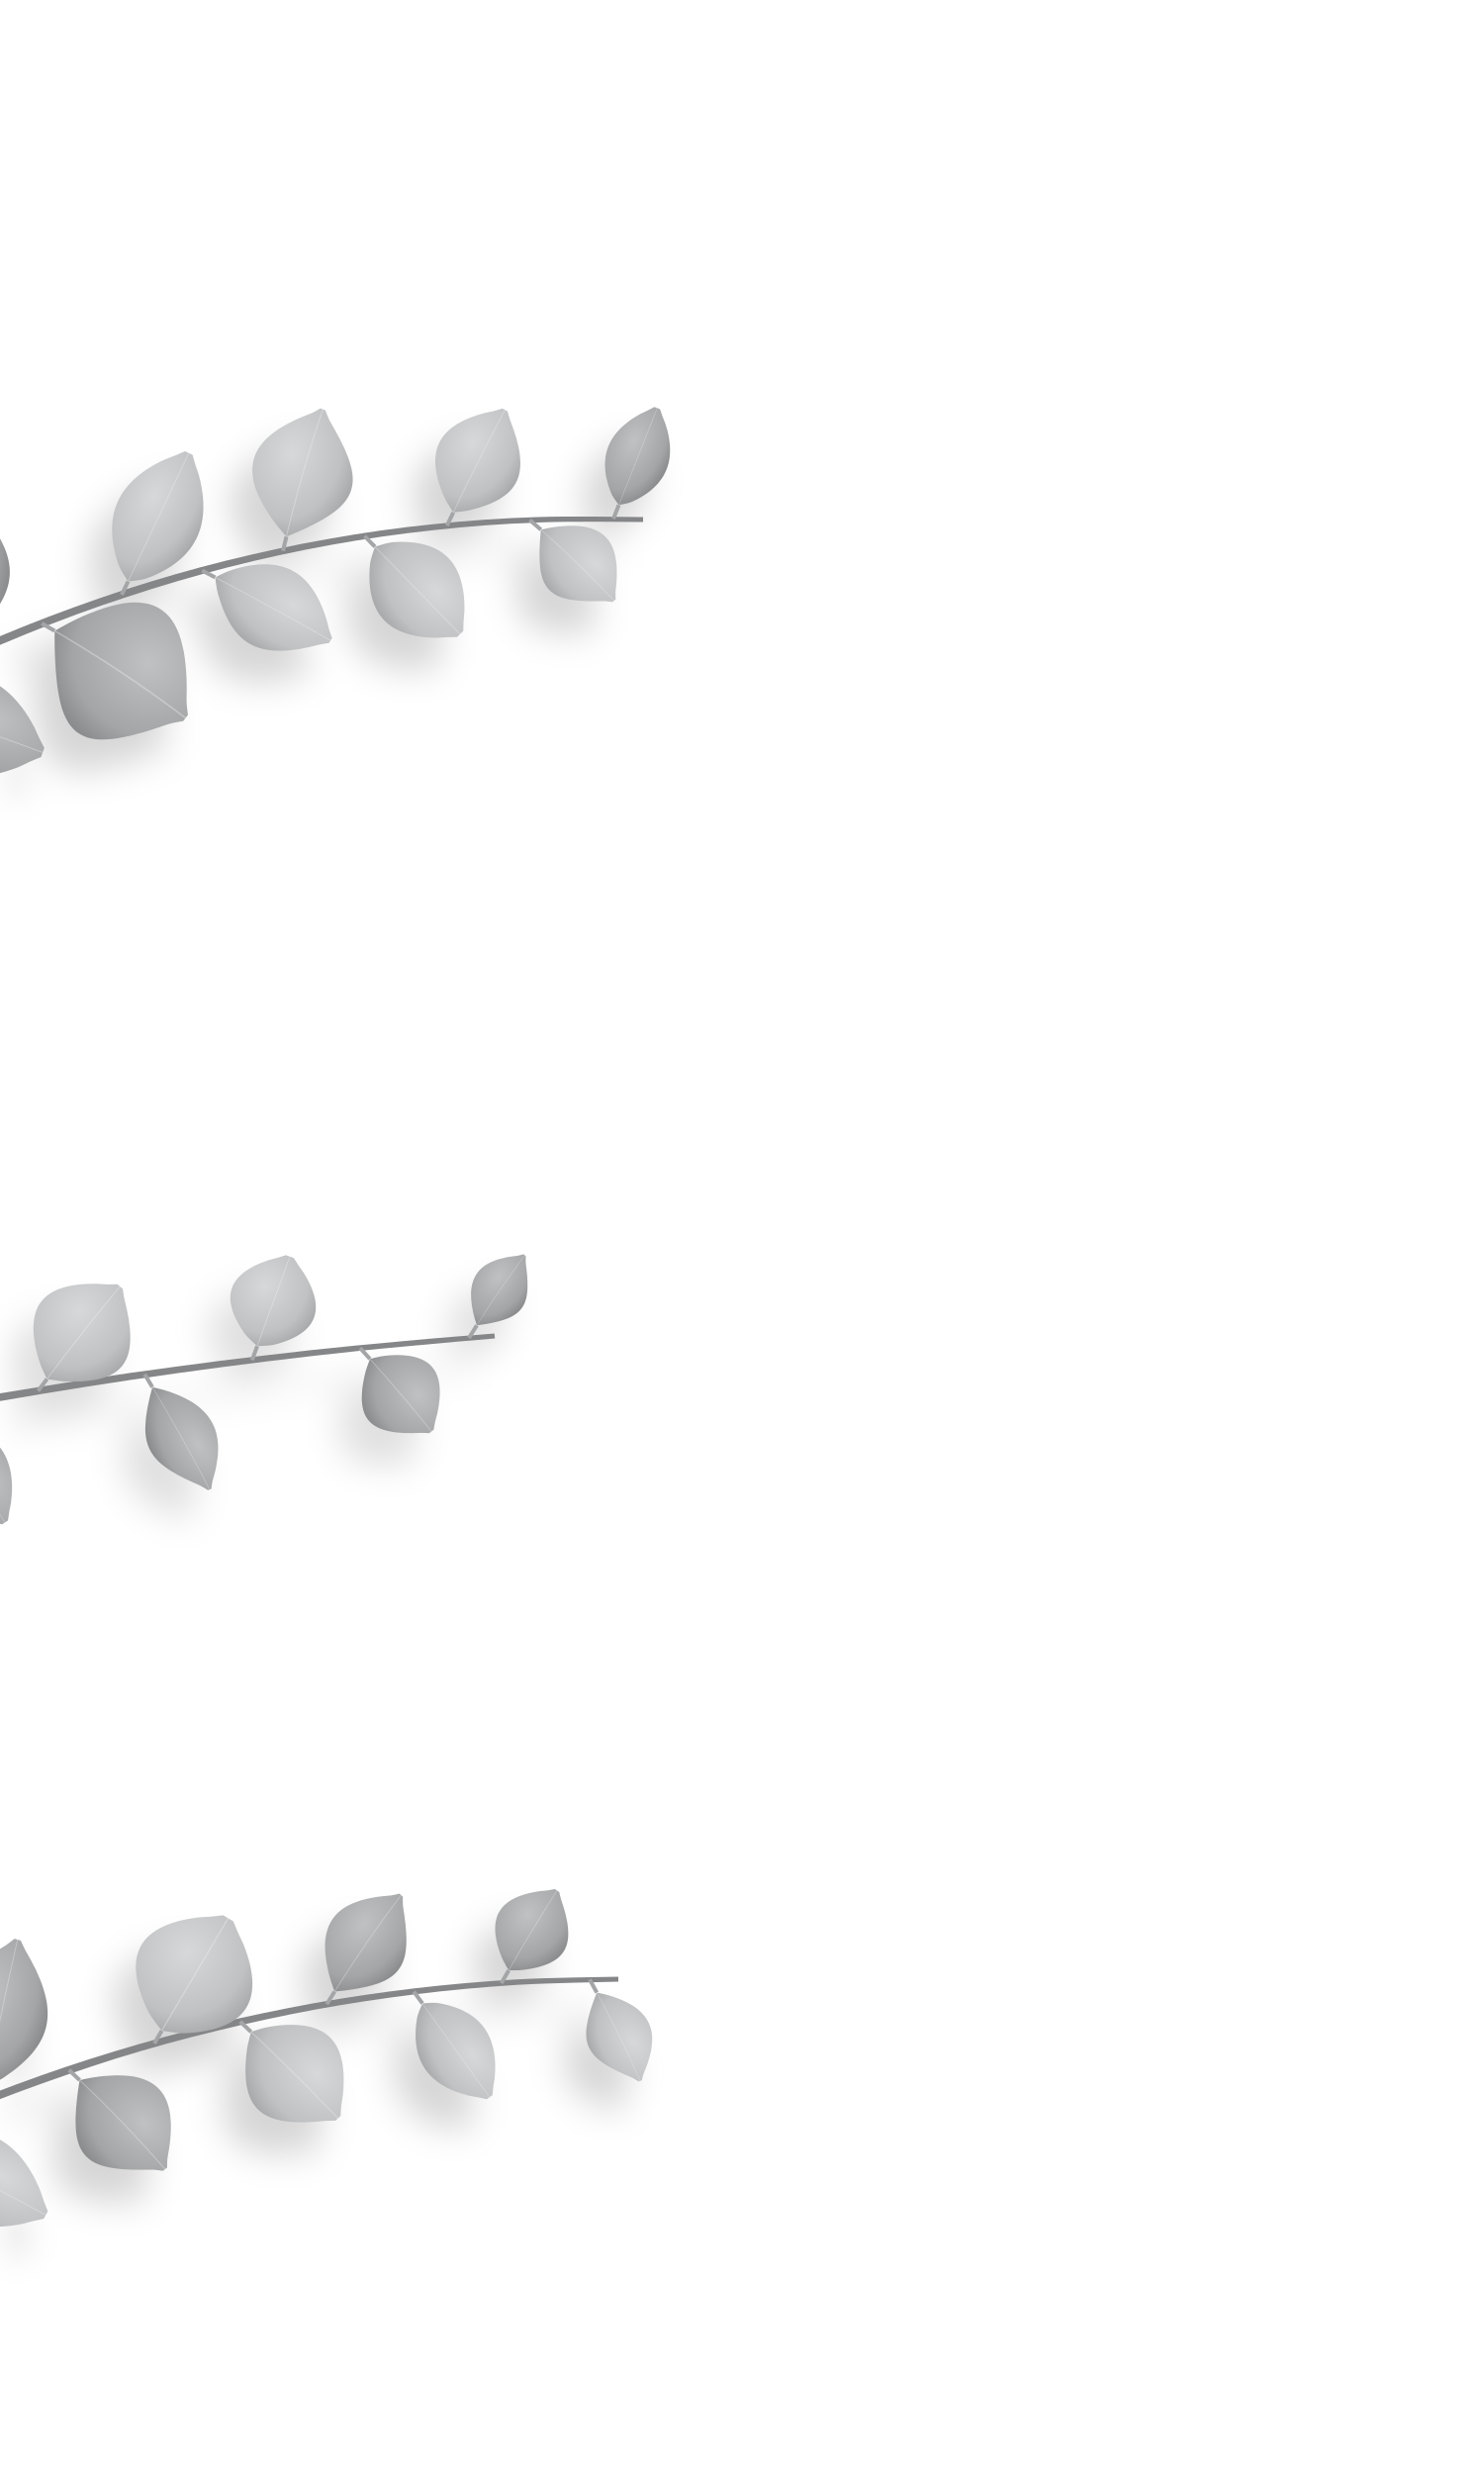
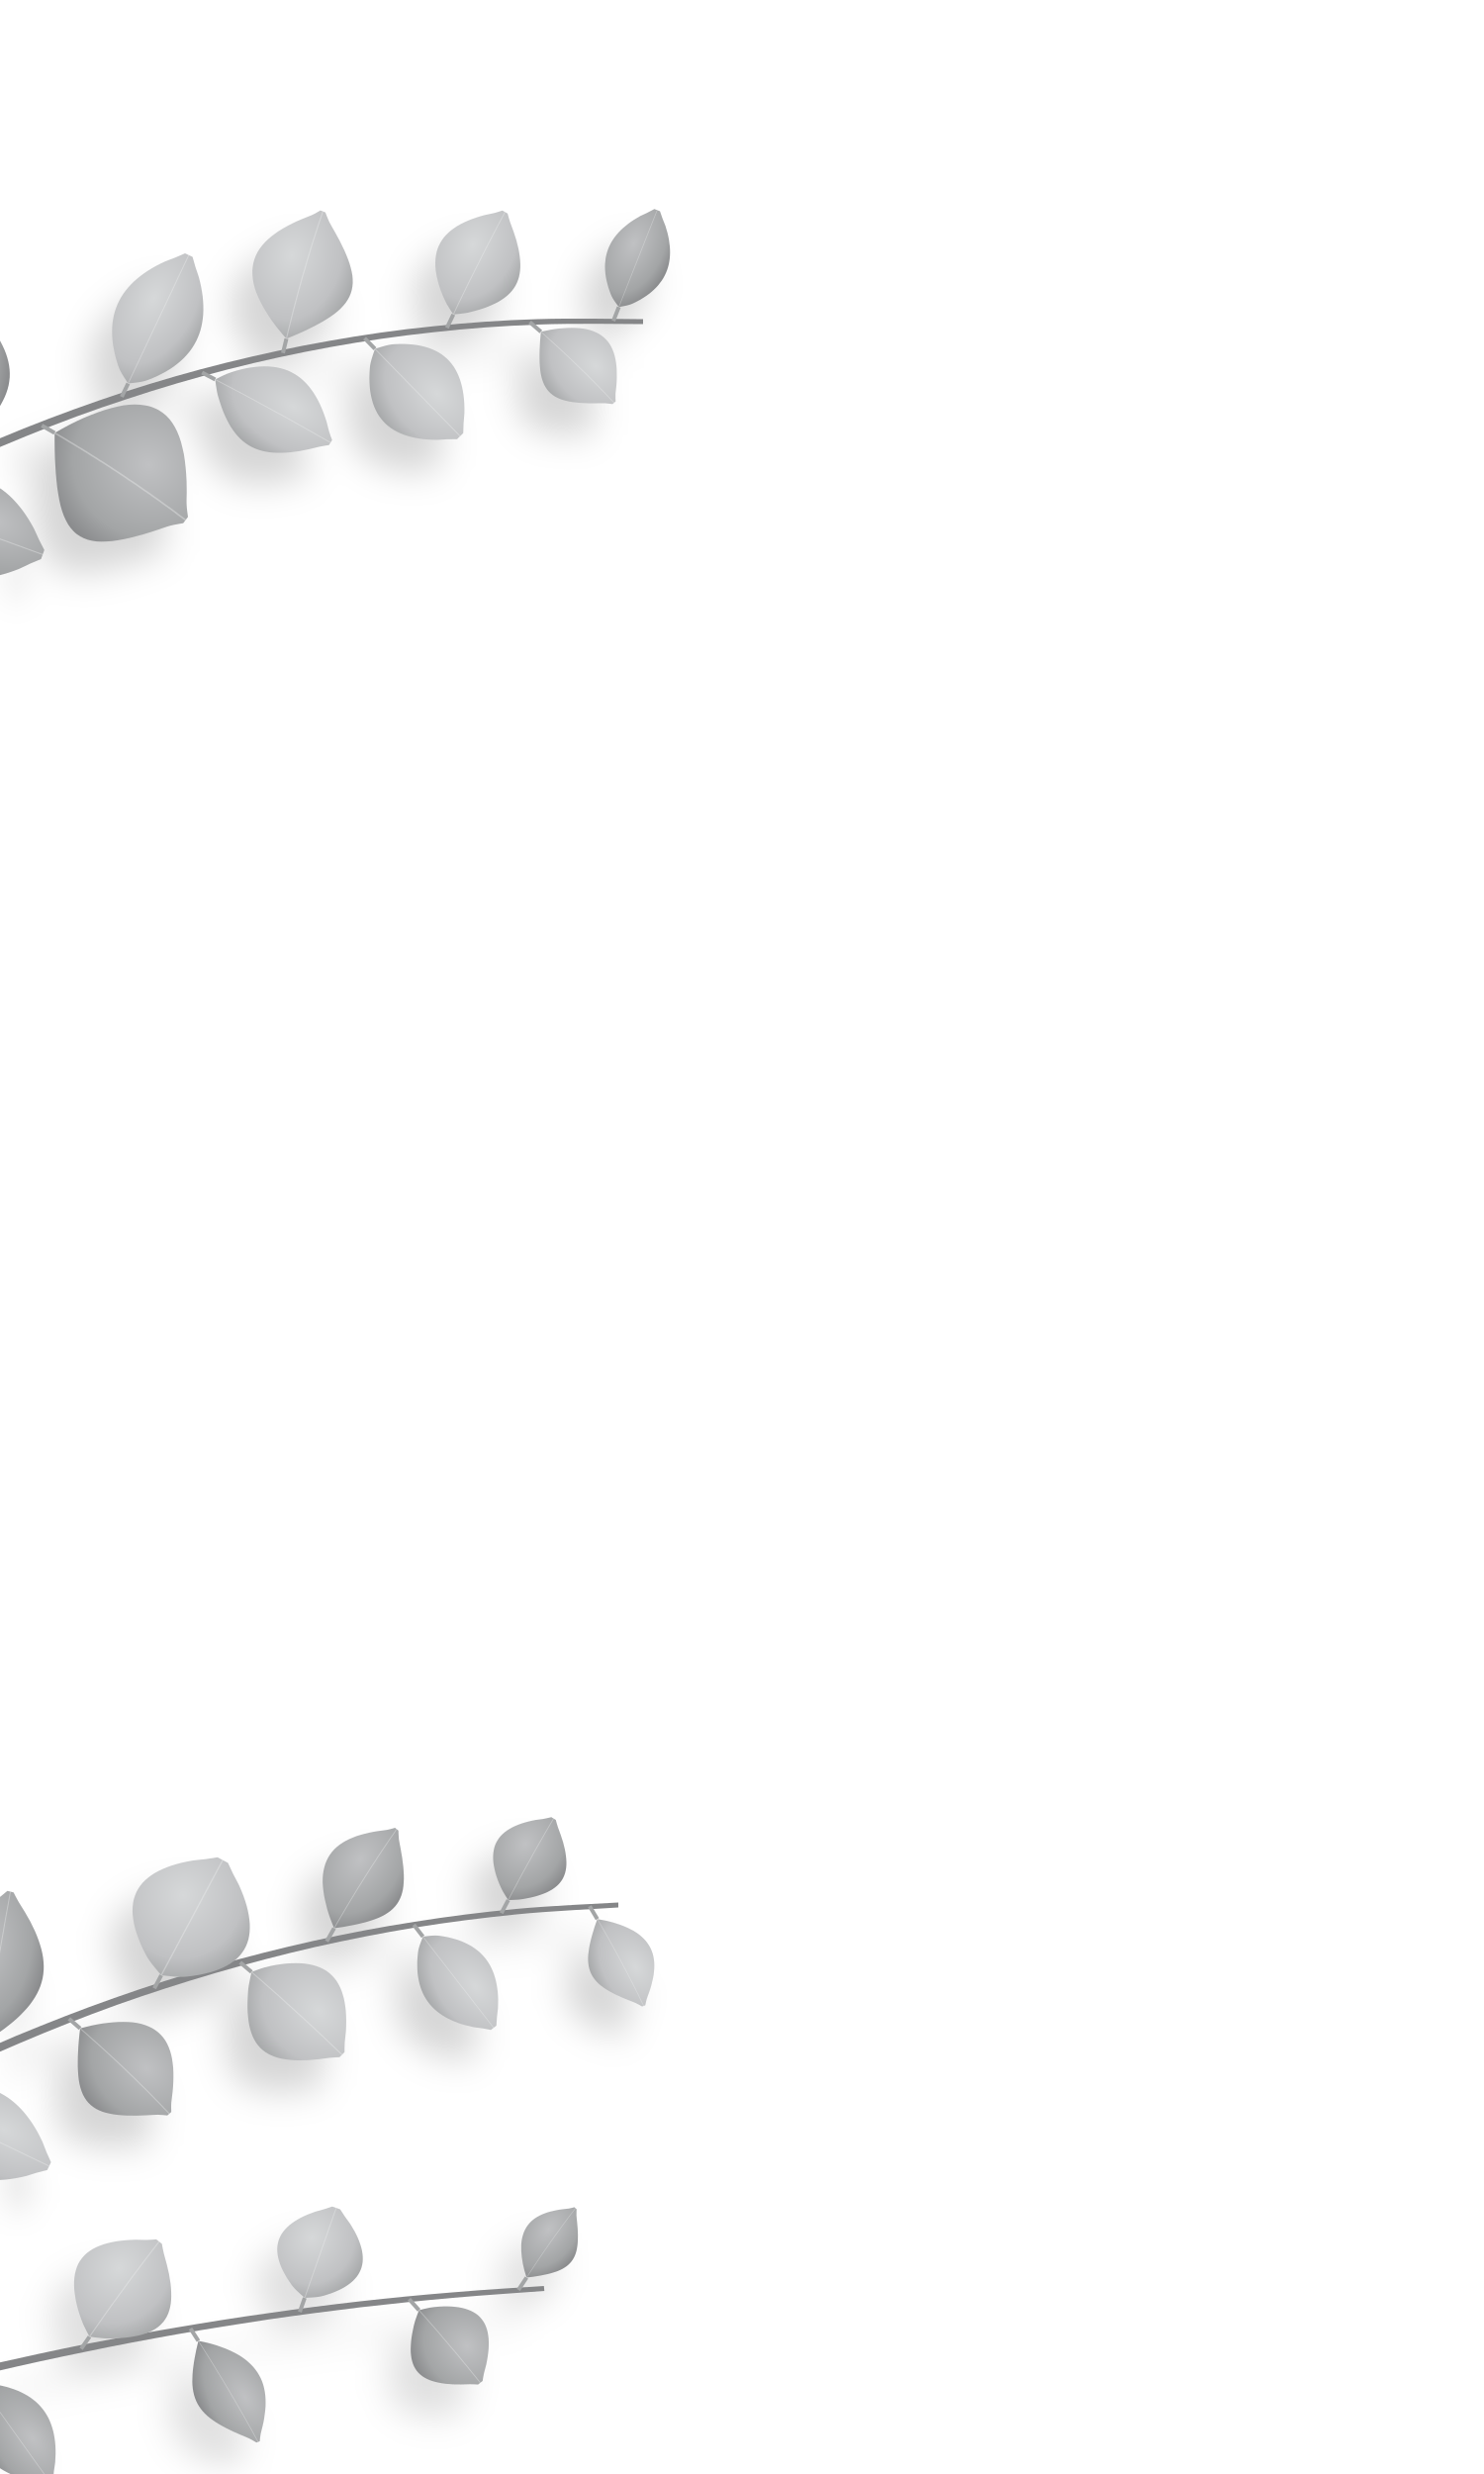
<svg xmlns="http://www.w3.org/2000/svg" viewBox="0 0 600 1000">
  <style>svg{background:#e7e8e9}.f-hi{fill:#f3f4f4}.f-1{fill:#d6d8d9}.f-2{fill:#c0c1c3}.f-3{fill:#a3a5a6}.f-4{fill:#858688}.f-5{fill:#656667}.f-eye{fill:#7d8085}.k-hi{stroke:#f3f4f4}.k-1{stroke:#d6d8d9}.k-2{stroke:#c0c1c3}.k-3{stroke:#a3a5a6}.k-4{stroke:#858688}.k-5{stroke:#656667}.k-eye{stroke:#7d8085}.s-hi{stop-color:#f3f4f4}.s-1{stop-color:#d6d8d9}.s-2{stop-color:#c0c1c3}.s-3{stop-color:#a3a5a6}.s-4{stop-color:#858688}.s-5{stop-color:#656667}.s-eye{stop-color:#7d8085}</style>
  <defs>
    <g id="grey-1-e0">
      <path d="M0 0C0.9 -2.2 3.7 -9.7 5.6 -13.4C7.4 -17.1 9.3 -19.5 11.1 -22.1C13 -24.8 14.8 -27.1 16.7 -29.2C18.5 -31.4 20.4 -33.3 22.2 -35.1C24.1 -36.9 25.9 -38.4 27.8 -39.8C29.6 -41.2 31.5 -42.4 33.3 -43.4C35.2 -44.4 37 -45.2 38.9 -45.9C40.7 -46.5 42.6 -47 44.4 -47.2C46.3 -47.5 48.1 -47.6 50 -47.5C51.9 -47.4 53.7 -47.1 55.6 -46.7C57.4 -46.2 59.3 -45.6 61.1 -44.8C63 -44 64.8 -43 66.7 -41.9C68.5 -40.8 70.4 -39.4 72.2 -38C74.1 -36.5 75.9 -34.9 77.8 -33.1C79.6 -31.3 81.5 -29.4 83.3 -27.3C85.2 -25.1 87 -22.9 88.9 -20.4C90.7 -17.9 92.6 -14.8 94.4 -12.2C96.3 -9.5 99.1 -5.8 100 -4.6L100 4.6C99.1 5.8 96.3 9.5 94.4 12.2C92.6 14.8 90.7 17.9 88.9 20.4C87 22.9 85.2 25.1 83.3 27.3C81.5 29.4 79.6 31.3 77.8 33.1C75.9 34.9 74.1 36.5 72.2 38C70.4 39.4 68.5 40.8 66.7 41.9C64.8 43 63 44 61.1 44.8C59.3 45.6 57.4 46.2 55.6 46.7C53.7 47.1 51.9 47.4 50 47.5C48.1 47.6 46.3 47.5 44.4 47.2C42.6 47 40.7 46.5 38.9 45.9C37 45.2 35.2 44.4 33.3 43.4C31.5 42.4 29.6 41.2 27.8 39.8C25.9 38.4 24.1 36.9 22.2 35.1C20.4 33.3 18.5 31.4 16.7 29.2C14.8 27.1 13 24.8 11.1 22.1C9.3 19.5 7.4 17.1 5.6 13.4C3.7 9.7 0.9 2.2 0 0Z" />
      <path d="M0 0C0.9 0 3.7 0 5.6 0C7.4 0 9.3 0 11.1 0C13 0 14.8 0 16.7 0C18.5 0 20.4 0 22.2 0C24.1 0 25.9 0 27.8 0C29.6 0 31.5 0 33.3 0C35.2 0 37 0 38.9 0C40.7 0 42.6 0 44.4 0C46.3 0 48.1 0 50 0C51.9 0 53.7 0 55.6 0C57.4 0 59.3 0 61.1 0C63 0 64.8 0 66.7 0C68.5 0 70.4 0 72.2 0C74.1 0 75.9 0 77.8 0C79.6 0 81.5 0 83.3 0C85.2 0 87 0 88.9 0C90.7 0 92.6 0 94.4 0C96.3 0 99.1 0 100 0" class="k-hi" fill="none" stroke-width="1" opacity=".35" />
    </g>
    <g id="grey-1-e1">
      <path d="M0 0C0.9 -1.9 3.7 -7.9 5.6 -11.2C7.5 -14.5 9.4 -17.2 11.2 -19.8C13.1 -22.5 15 -24.9 16.9 -27.2C18.8 -29.5 20.8 -31.5 22.7 -33.4C24.6 -35.3 26.5 -37 28.4 -38.5C30.3 -40 32.3 -41.3 34.2 -42.4C36.1 -43.5 38 -44.4 40 -45.1C41.9 -45.8 43.8 -46.3 45.7 -46.6C47.6 -46.8 49.5 -46.9 51.4 -46.7C53.3 -46.6 55.2 -46.2 57.1 -45.7C59 -45.1 60.9 -44.3 62.7 -43.4C64.6 -42.4 66.5 -41.3 68.3 -39.9C70.2 -38.6 72 -37.1 73.8 -35.4C75.6 -33.7 77.5 -31.8 79.3 -29.8C81.1 -27.8 82.8 -25.6 84.6 -23.3C86.4 -21 88.1 -18.5 89.9 -15.9C91.6 -13.3 93.3 -10.1 95 -7.5C96.7 -4.9 99.3 -1.5 100.2 -0.3L99.8 6.3C98.8 7.4 95.8 10.5 93.9 12.9C91.9 15.3 89.9 18.2 87.9 20.6C85.9 23.1 84 25.3 82.1 27.5C80.1 29.6 78.2 31.6 76.3 33.5C74.4 35.3 72.5 37 70.6 38.5C68.7 40 66.9 41.4 65 42.6C63.2 43.8 61.3 44.8 59.5 45.6C57.6 46.4 55.8 47.1 54 47.5C52.2 47.9 50.4 48.2 48.6 48.2C46.8 48.3 45 48.1 43.2 47.7C41.4 47.4 39.6 46.8 37.8 46C36 45.2 34.3 44.3 32.5 43.1C30.7 41.9 28.9 40.5 27.1 39C25.3 37.4 23.6 35.7 21.8 33.7C20 31.8 18.2 29.7 16.4 27.4C14.6 25.1 12.8 22.6 11 19.9C9.2 17.2 7.3 14.6 5.5 11.2C3.7 7.9 0.9 1.9 0 0Z" />
      <path d="M0 0C0.9 0 3.7 0 5.6 0C7.4 0 9.3 0 11.1 0C13 0 14.8 0.1 16.7 0.1C18.5 0.1 20.4 0.1 22.2 0.1C24.1 0.2 25.9 0.2 27.8 0.2C29.6 0.3 31.5 0.3 33.3 0.3C35.2 0.4 37 0.4 38.9 0.5C40.7 0.5 42.6 0.5 44.4 0.6C46.3 0.6 48.1 0.7 50 0.8C51.9 0.8 53.7 0.9 55.6 0.9C57.4 1 59.3 1.1 61.1 1.1C63 1.2 64.8 1.3 66.7 1.3C68.5 1.4 70.4 1.5 72.2 1.6C74.1 1.6 75.9 1.7 77.8 1.8C79.6 1.9 81.5 2 83.3 2.1C85.2 2.2 87 2.3 88.9 2.4C90.7 2.5 92.6 2.6 94.4 2.7C96.3 2.8 99.1 2.9 100 3" class="k-hi" fill="none" stroke-width="1" opacity=".35" />
    </g>
    <g id="grey-1-e2">
      <path d="M0 0C0.9 -1.6 3.7 -6.4 5.6 -9.4C7.5 -12.4 9.4 -15.1 11.3 -17.8C13.3 -20.4 15.2 -22.9 17.2 -25.3C19.1 -27.6 21.1 -29.8 23.1 -31.8C25.1 -33.8 27 -35.6 29 -37.3C31 -38.9 33 -40.3 35 -41.5C37 -42.6 39 -43.6 41 -44.3C43 -45.1 45 -45.6 47 -45.8C48.9 -46.1 50.9 -46.1 52.8 -45.9C54.8 -45.7 56.7 -45.3 58.7 -44.6C60.6 -43.9 62.5 -43 64.3 -41.9C66.2 -40.8 68.1 -39.4 69.9 -37.9C71.7 -36.4 73.6 -34.6 75.3 -32.7C77.1 -30.9 78.9 -28.8 80.6 -26.5C82.3 -24.3 84 -21.9 85.7 -19.4C87.4 -17 89 -14.3 90.6 -11.6C92.3 -8.9 93.8 -5.7 95.4 -3.2C97 -0.6 99.5 2.4 100.3 3.5L99.7 8.5C98.7 9.4 95.6 11.8 93.5 13.9C91.4 16 89.2 18.8 87.1 21.1C85.1 23.4 83 25.7 81 27.8C78.9 29.9 76.9 31.9 75 33.8C73 35.7 71 37.4 69.1 39C67.2 40.6 65.3 42 63.4 43.2C61.5 44.5 59.7 45.5 57.9 46.4C56 47.2 54.2 47.9 52.5 48.3C50.7 48.7 48.9 48.9 47.2 48.9C45.4 48.9 43.7 48.7 41.9 48.2C40.2 47.7 38.5 47.1 36.8 46.2C35.1 45.3 33.4 44.1 31.6 42.8C29.9 41.5 28.2 39.9 26.5 38.2C24.8 36.4 23.1 34.5 21.4 32.4C19.6 30.3 17.9 28 16.2 25.6C14.4 23.2 12.7 20.6 10.9 17.9C9.1 15.2 7.3 12.4 5.5 9.4C3.7 6.5 0.9 1.6 0 0Z" />
      <path d="M0 0C0.9 0 3.7 0 5.6 0C7.4 0 9.3 0 11.1 0.1C13 0.1 14.8 0.1 16.7 0.2C18.5 0.2 20.4 0.2 22.2 0.3C24.1 0.3 25.9 0.4 27.8 0.5C29.6 0.5 31.5 0.6 33.3 0.7C35.2 0.7 37 0.8 38.9 0.9C40.7 1 42.6 1.1 44.4 1.2C46.3 1.3 48.1 1.4 50 1.5C51.9 1.6 53.7 1.7 55.6 1.9C57.4 2 59.3 2.1 61.1 2.2C63 2.4 64.8 2.5 66.7 2.7C68.5 2.8 70.4 3 72.2 3.1C74.1 3.3 75.9 3.5 77.8 3.6C79.6 3.8 81.5 4 83.3 4.2C85.2 4.4 87 4.5 88.9 4.7C90.7 4.9 92.6 5.1 94.4 5.4C96.3 5.6 99.1 5.9 100 6" class="k-hi" fill="none" stroke-width="1" opacity=".35" />
    </g>
    <radialGradient id="grey-1-ep" cx="0.62" cy="0.35" r="0.7" fx="0.62" fy="0.35">
      <stop offset="0" class="s-1" />
      <stop offset="0.7" class="s-2" />
      <stop offset="1" class="s-3" />
    </radialGradient>
    <radialGradient id="grey-1-ed" cx="0.62" cy="0.35" r="0.7" fx="0.62" fy="0.35">
      <stop offset="0" class="s-2" />
      <stop offset="0.7" class="s-3" />
      <stop offset="1" class="s-4" />
    </radialGradient>
    <g id="grey-1-i1">
-       <path d="M-298.2 481.6C-292 475.2 -273.5 455.5 -261 443.1C-248.6 430.8 -236 418.9 -223.4 407.6C-210.8 396.2 -198.2 385.3 -185.4 374.9C-172.7 364.6 -159.9 354.7 -147 345.3C-134.1 335.9 -121.2 327 -108.2 318.6C-95.1 310.2 -82.1 302.3 -68.9 294.8C-55.8 287.4 -42.5 280.5 -29.3 274C-16 267.6 -2.6 261.6 10.8 256.2C24.2 250.7 37.7 245.7 51.3 241.3C64.8 236.8 78.5 232.8 92.2 229.3C105.9 225.8 119.7 222.8 133.5 220.3C147.3 217.8 161.2 215.8 175.2 214.3C189.2 212.7 203.3 211.7 217.4 211.2C231.5 210.6 252.9 211 260 211L260 209C252.9 209 231.5 208.5 217.3 209C203.1 209.4 189 210.4 175 211.9C160.9 213.3 146.9 215.3 133 217.8C119.1 220.2 105.3 223.2 91.5 226.6C77.7 230 64 234 50.3 238.4C36.7 242.9 23.1 247.8 9.6 253.2C-3.9 258.6 -17.4 264.6 -30.7 271C-44.1 277.4 -57.4 284.3 -70.7 291.7C-83.9 299.1 -97.1 307 -110.2 315.4C-123.3 323.8 -136.4 332.7 -149.3 342.1C-162.3 351.4 -175.2 361.3 -188.1 371.7C-200.9 382.1 -213.7 392.9 -226.4 404.3C-239.1 415.6 -251.7 427.5 -264.3 439.8C-276.8 452.2 -295.5 471.9 -301.8 478.4Z" class="f-4" />
-       <path d="M-140.4 338.1L-141.4 332.2" class="k-3" fill="none" stroke-width="1.6" />
-       <use href="#grey-1-e0" fill="url(#grey-1-ed)" transform="translate(-141.4 332.2) rotate(-99.3) scale(0.6978 0.515)" />
-       <path d="M-109.4 317.2L-103.8 319.1" class="k-3" fill="none" stroke-width="1.6" />
-       <use href="#grey-1-e1" fill="url(#grey-1-ep)" transform="translate(-103.8 319.1) rotate(19.4) scale(0.6319 0.4435)" />
-       <path d="M-78.2 298.1L-77 292.2" class="k-3" fill="none" stroke-width="1.6" />
-       <use href="#grey-1-e2" fill="url(#grey-1-ep)" transform="translate(-77 292.2) rotate(-78.4) scale(0.6108 0.6093)" />
-       <path d="M-46.8 280.9L-41.1 282.9" class="k-3" fill="none" stroke-width="1.6" />
-       <use href="#grey-1-e0" fill="url(#grey-1-ed)" transform="translate(-41.1 282.9) rotate(20) scale(0.6211 0.423)" />
-       <path d="M-15 265.5L-15 259.5" class="k-3" fill="none" stroke-width="1.6" />
-       <use href="#grey-1-e1" fill="url(#grey-1-ed)" transform="translate(-15 259.5) rotate(-89.9) scale(0.5882 0.3921)" />
-       <path d="M16.9 252L22.1 255" class="k-3" fill="none" stroke-width="1.6" />
-       <use href="#grey-1-e2" fill="url(#grey-1-ed)" transform="translate(22.1 255) rotate(30.2) scale(0.6346 0.6327)" />
-       <path d="M49.2 240.4L51.8 235" class="k-3" fill="none" stroke-width="1.6" />
-       <use href="#grey-1-e0" fill="url(#grey-1-ep)" transform="translate(51.8 235) rotate(-64.7) scale(0.5738 0.3695)" />
-       <path d="M81.7 230.6L87 233.4" class="k-3" fill="none" stroke-width="1.6" />
-       <use href="#grey-1-e1" fill="url(#grey-1-ep)" transform="translate(87 233.4) rotate(27.5) scale(0.5315 0.3599)" />
-       <path d="M114.4 222.7L115.8 216.9" class="k-3" fill="none" stroke-width="1.6" />
-       <use href="#grey-1-e2" fill="url(#grey-1-ep)" transform="translate(115.8 216.9) rotate(-76.8) scale(0.5345 0.4341)" />
-       <path d="M147.4 216.7L151.6 221" class="k-3" fill="none" stroke-width="1.6" />
-       <use href="#grey-1-e0" fill="url(#grey-1-ep)" transform="translate(151.6 221) rotate(45.7) scale(0.4931 0.3803)" />
-       <path d="M180.7 212.5L183.3 207.1" class="k-3" fill="none" stroke-width="1.6" />
-       <use href="#grey-1-e1" fill="url(#grey-1-ep)" transform="translate(183.3 207.1) rotate(-64.6) scale(0.4635 0.3678)" />
-       <path d="M214.2 210.2L218.7 214.1" class="k-3" fill="none" stroke-width="1.6" />
-       <use href="#grey-1-e2" fill="url(#grey-1-ep)" transform="translate(218.7 214.1) rotate(41.4) scale(0.4117 0.3284)" />
-       <path d="M248 209.7L250.2 204.1" class="k-3" fill="none" stroke-width="1.6" />
-       <use href="#grey-1-e0" fill="url(#grey-1-ed)" transform="translate(250.2 204.1) rotate(-68.4) scale(0.4212 0.2661)" />
+       <path d="M-298.2 401.6C-292 395.2 -273.5 375.5 -261 363.1C-248.6 350.8 -236 338.9 -223.4 327.6C-210.8 316.2 -198.2 305.3 -185.4 294.9C-172.7 284.6 -159.9 274.7 -147 265.3C-134.1 255.9 -121.2 247 -108.2 238.6C-95.1 230.2 -82.1 222.3 -68.9 214.8C-55.8 207.4 -42.5 200.5 -29.3 194C-16 187.6 -2.6 181.6 10.8 176.2C24.2 170.7 37.7 165.7 51.3 161.3C64.8 156.8 78.5 152.8 92.2 149.3C105.9 145.8 119.7 142.8 133.5 140.3C147.3 137.8 161.2 135.8 175.2 134.3C189.2 132.7 203.3 131.7 217.4 131.2C231.5 130.6 252.9 131 260 131L260 129C252.9 129 231.5 128.5 217.3 129C203.1 129.4 189 130.4 175 131.9C160.9 133.3 146.9 135.3 133 137.8C119.1 140.2 105.3 143.2 91.5 146.6C77.7 150 64 154 50.3 158.4C36.7 162.9 23.1 167.8 9.6 173.2C-3.9 178.6 -17.4 184.6 -30.7 191C-44.1 197.4 -57.4 204.3 -70.7 211.7C-83.9 219.1 -97.1 227 -110.2 235.4C-123.3 243.8 -136.4 252.7 -149.3 262.1C-162.3 271.4 -175.2 281.3 -188.1 291.7C-200.9 302.1 -213.7 312.9 -226.4 324.3C-239.1 335.6 -251.7 347.5 -264.3 359.8C-276.8 372.2 -295.5 391.9 -301.8 398.4Z" class="f-4" />
+       <path d="M-140.4 258.1L-141.4 252.2" class="k-3" fill="none" stroke-width="1.6" />
+       <use href="#grey-1-e0" fill="url(#grey-1-ed)" transform="translate(-141.4 252.2) rotate(-99.3) scale(0.6978 0.515)" />
+       <path d="M-109.4 237.2L-103.8 239.1" class="k-3" fill="none" stroke-width="1.6" />
+       <use href="#grey-1-e1" fill="url(#grey-1-ep)" transform="translate(-103.8 239.1) rotate(19.4) scale(0.6319 0.4435)" />
+       <path d="M-78.2 218.1L-77 212.2" class="k-3" fill="none" stroke-width="1.6" />
+       <use href="#grey-1-e2" fill="url(#grey-1-ep)" transform="translate(-77 212.2) rotate(-78.4) scale(0.6108 0.6093)" />
+       <path d="M-46.8 200.9L-41.1 202.9" class="k-3" fill="none" stroke-width="1.6" />
+       <use href="#grey-1-e0" fill="url(#grey-1-ed)" transform="translate(-41.1 202.9) rotate(20) scale(0.6211 0.423)" />
+       <path d="M-15 185.5L-15 179.5" class="k-3" fill="none" stroke-width="1.6" />
+       <use href="#grey-1-e1" fill="url(#grey-1-ed)" transform="translate(-15 179.5) rotate(-89.9) scale(0.5882 0.3921)" />
+       <path d="M16.9 172L22.1 175" class="k-3" fill="none" stroke-width="1.6" />
+       <use href="#grey-1-e2" fill="url(#grey-1-ed)" transform="translate(22.1 175) rotate(30.2) scale(0.6346 0.6327)" />
+       <path d="M49.2 160.4L51.8 155" class="k-3" fill="none" stroke-width="1.6" />
+       <use href="#grey-1-e0" fill="url(#grey-1-ep)" transform="translate(51.8 155) rotate(-64.7) scale(0.5738 0.3695)" />
+       <path d="M81.7 150.6L87 153.4" class="k-3" fill="none" stroke-width="1.6" />
+       <use href="#grey-1-e1" fill="url(#grey-1-ep)" transform="translate(87 153.4) rotate(27.5) scale(0.5315 0.3599)" />
+       <path d="M114.4 142.7L115.8 136.9" class="k-3" fill="none" stroke-width="1.6" />
+       <use href="#grey-1-e2" fill="url(#grey-1-ep)" transform="translate(115.8 136.9) rotate(-76.8) scale(0.5345 0.4341)" />
+       <path d="M147.4 136.7L151.6 141" class="k-3" fill="none" stroke-width="1.6" />
+       <use href="#grey-1-e0" fill="url(#grey-1-ep)" transform="translate(151.6 141) rotate(45.7) scale(0.4931 0.3803)" />
+       <path d="M180.7 132.5L183.3 127.1" class="k-3" fill="none" stroke-width="1.6" />
+       <use href="#grey-1-e1" fill="url(#grey-1-ep)" transform="translate(183.3 127.1) rotate(-64.6) scale(0.4635 0.3678)" />
+       <path d="M214.2 130.2L218.7 134.1" class="k-3" fill="none" stroke-width="1.6" />
+       <use href="#grey-1-e2" fill="url(#grey-1-ep)" transform="translate(218.7 134.1) rotate(41.4) scale(0.4117 0.3284)" />
+       <path d="M248 129.7L250.2 124.1" class="k-3" fill="none" stroke-width="1.6" />
+       <use href="#grey-1-e0" fill="url(#grey-1-ed)" transform="translate(250.2 124.1) rotate(-68.4) scale(0.4212 0.2661)" />
    </g>
    <filter id="grey-1-sh0.16-7" x="-30%" y="-30%" width="160%" height="160%">
      <feColorMatrix values="0 0 0 0 0 0 0 0 0 0 0 0 0 0 0 0 0 0 0.16 0" />
      <feGaussianBlur stdDeviation="7" />
    </filter>
    <g id="grey-1-i2">
-       <path d="M-299.2 642.3C-293.5 640.4 -276.4 634.7 -264.9 631.1C-253.5 627.4 -241.9 623.9 -230.4 620.5C-218.9 617 -207.3 613.7 -195.7 610.5C-184.1 607.3 -172.4 604.1 -160.7 601.1C-149 598.1 -137.3 595.2 -125.6 592.4C-113.8 589.5 -102 586.8 -90.2 584.2C-78.4 581.6 -66.6 579.1 -54.7 576.7C-42.8 574.3 -30.9 571.9 -18.9 569.7C-6.9 567.5 5.1 565.4 17.1 563.4C29.1 561.4 41.2 559.5 53.3 557.7C65.4 555.9 77.5 554.2 89.7 552.6C101.8 551 114 549.5 126.3 548.1C138.5 546.7 150.8 545.4 163.1 544.3C175.4 543.1 193.9 541.5 200.1 541L199.9 539C193.7 539.5 175.2 540.9 162.9 542.1C150.5 543.2 138.2 544.4 126 545.7C113.7 547.1 101.5 548.5 89.3 550C77.1 551.6 65 553.2 52.9 554.9C40.7 556.7 28.6 558.5 16.6 560.5C4.5 562.4 -7.5 564.4 -19.5 566.6C-31.5 568.7 -43.4 571 -55.3 573.3C-67.3 575.7 -79.1 578.1 -91 580.7C-102.9 583.2 -114.7 585.9 -126.5 588.7C-138.2 591.4 -150 594.3 -161.7 597.2C-173.4 600.2 -185.1 603.3 -196.8 606.4C-208.4 609.6 -220.1 612.9 -231.6 616.3C-243.2 619.6 -254.8 623.1 -266.3 626.7C-277.8 630.3 -295 635.9 -300.8 637.7Z" class="f-4" />
-       <path d="M-154.2 597.4L-152.3 591.7" class="k-3" fill="none" stroke-width="1.6" />
-       <use href="#grey-1-e0" fill="url(#grey-1-ed)" transform="translate(-152.3 591.7) rotate(-71.3) scale(0.5728 0.4986)" />
-       <path d="M-112.2 587.3L-106.9 590.1" class="k-3" fill="none" stroke-width="1.6" />
-       <use href="#grey-1-e1" fill="url(#grey-1-ep)" transform="translate(-106.9 590.1) rotate(27.8) scale(0.5623 0.4336)" />
-       <path d="M-70 578.1L-67.2 572.7" class="k-3" fill="none" stroke-width="1.6" />
-       <use href="#grey-1-e2" fill="url(#grey-1-ep)" transform="translate(-67.2 572.7) rotate(-62.5) scale(0.5684 0.4435)" />
-       <path d="M-27.4 569.7L-24.2 574.7" class="k-3" fill="none" stroke-width="1.6" />
-       <use href="#grey-1-e0" fill="url(#grey-1-ed)" transform="translate(-24.2 574.7) rotate(57.2) scale(0.4839 0.3116)" />
-       <path d="M15.4 562.2L19 557.4" class="k-3" fill="none" stroke-width="1.6" />
-       <use href="#grey-1-e1" fill="url(#grey-1-ep)" transform="translate(19 557.4) rotate(-53.3) scale(0.4761 0.4396)" />
-       <path d="M58.5 555.5L61.6 560.7" class="k-3" fill="none" stroke-width="1.6" />
-       <use href="#grey-1-e2" fill="url(#grey-1-ed)" transform="translate(61.6 560.7) rotate(58.7) scale(0.4739 0.2872)" />
-       <path d="M101.9 549.8L104 544.1" class="k-3" fill="none" stroke-width="1.6" />
-       <use href="#grey-1-e0" fill="url(#grey-1-ep)" transform="translate(104 544.1) rotate(-70) scale(0.3851 0.3709)" />
-       <path d="M145.6 544.9L149.6 549.3" class="k-3" fill="none" stroke-width="1.6" />
-       <use href="#grey-1-e1" fill="url(#grey-1-ed)" transform="translate(149.6 549.3) rotate(48.1) scale(0.3839 0.3531)" />
-       <path d="M189.6 540.8L192.8 535.7" class="k-3" fill="none" stroke-width="1.6" />
-       <use href="#grey-1-e2" fill="url(#grey-1-ed)" transform="translate(192.8 535.7) rotate(-58.1) scale(0.3427 0.2405)" />
+       <path d="M-299 1062.2C-292.8 1059.4 -274.3 1050.9 -261.9 1045.5C-249.6 1040.1 -237.2 1034.9 -224.9 1029.9C-212.5 1024.9 -200.2 1020 -187.8 1015.4C-175.5 1010.7 -163.1 1006.2 -150.8 1001.9C-138.4 997.6 -126.1 993.4 -113.7 989.5C-101.4 985.5 -89 981.8 -76.6 978.2C-64.3 974.6 -51.9 971.1 -39.6 967.9C-27.2 964.7 -14.9 961.6 -2.5 958.7C9.9 955.8 22.2 953.1 34.6 950.6C46.9 948 59.3 945.7 71.7 943.5C84 941.3 96.4 939.4 108.8 937.5C121.1 935.7 133.5 934.1 145.9 932.6C158.2 931.2 170.6 929.9 183 928.8C195.3 927.7 213.9 926.5 220.1 926L219.9 924C213.7 924.4 195.2 925.5 182.8 926.6C170.4 927.6 158 928.8 145.6 930.2C133.2 931.6 120.8 933.2 108.4 935C96 936.7 83.6 938.7 71.2 940.8C58.8 942.9 46.4 945.2 34 947.6C21.6 950.1 9.2 952.8 -3.2 955.6C-15.6 958.4 -28 961.4 -40.4 964.6C-52.8 967.8 -65.2 971.2 -77.6 974.7C-90 978.2 -102.5 982 -114.9 985.9C-127.3 989.8 -139.7 993.9 -152.1 998.1C-164.5 1002.4 -176.9 1006.8 -189.3 1011.4C-201.7 1016 -214.1 1020.8 -226.5 1025.8C-238.9 1030.8 -251.4 1035.9 -263.8 1041.3C-276.2 1046.6 -294.8 1055.1 -301 1057.8Z" class="f-4" />
+       <path d="M-144 997.4L-142.5 991.6" class="k-3" fill="none" stroke-width="1.6" />
+       <use href="#grey-1-e0" fill="url(#grey-1-ed)" transform="translate(-142.5 991.6) rotate(-75.9) scale(0.5728 0.4986)" />
+       <path d="M-99.8 983.2L-94.3 985.6" class="k-3" fill="none" stroke-width="1.6" />
+       <use href="#grey-1-e1" fill="url(#grey-1-ep)" transform="translate(-94.3 985.6) rotate(23.8) scale(0.5623 0.4336)" />
+       <path d="M-55.6 970.4L-53.2 964.9" class="k-3" fill="none" stroke-width="1.6" />
+       <use href="#grey-1-e2" fill="url(#grey-1-ep)" transform="translate(-53.2 964.9) rotate(-66) scale(0.5684 0.4435)" />
+       <path d="M-11.4 959.1L-7.9 964" class="k-3" fill="none" stroke-width="1.6" />
+       <use href="#grey-1-e0" fill="url(#grey-1-ed)" transform="translate(-7.9 964) rotate(54.4) scale(0.4839 0.3116)" />
+       <path d="M32.8 949.4L36.2 944.5" class="k-3" fill="none" stroke-width="1.6" />
+       <use href="#grey-1-e1" fill="url(#grey-1-ep)" transform="translate(36.2 944.5) rotate(-55.4) scale(0.4761 0.4396)" />
+       <path d="M77 941.2L80.2 946.2" class="k-3" fill="none" stroke-width="1.6" />
+       <use href="#grey-1-e2" fill="url(#grey-1-ed)" transform="translate(80.2 946.2) rotate(57.3) scale(0.4739 0.2872)" />
+       <path d="M121.2 934.5L123.2 928.8" class="k-3" fill="none" stroke-width="1.6" />
+       <use href="#grey-1-e0" fill="url(#grey-1-ep)" transform="translate(123.2 928.8) rotate(-70.7) scale(0.3851 0.3709)" />
+       <path d="M165.4 929.3L169.4 933.8" class="k-3" fill="none" stroke-width="1.6" />
+       <use href="#grey-1-e1" fill="url(#grey-1-ed)" transform="translate(169.4 933.8) rotate(48.2) scale(0.3839 0.3531)" />
+       <path d="M209.6 925.6L212.9 920.6" class="k-3" fill="none" stroke-width="1.6" />
+       <use href="#grey-1-e2" fill="url(#grey-1-ed)" transform="translate(212.9 920.6) rotate(-57.2) scale(0.3427 0.2405)" />
    </g>
    <filter id="grey-1-sh0.12-7" x="-30%" y="-30%" width="160%" height="160%">
      <feColorMatrix values="0 0 0 0 0 0 0 0 0 0 0 0 0 0 0 0 0 0 0.12 0" />
      <feGaussianBlur stdDeviation="7" />
    </filter>
    <g id="grey-1-i3">
-       <path d="M-298.4 1041.8C-292.2 1036.3 -273.7 1019.3 -261.2 1008.7C-248.8 998.1 -236.3 987.9 -223.8 978.1C-211.2 968.3 -198.6 958.9 -186 949.9C-173.3 940.9 -160.6 932.3 -147.9 924.1C-135.2 916 -122.4 908.2 -109.5 900.8C-96.7 893.5 -83.8 886.5 -70.8 880C-57.9 873.4 -44.9 867.3 -31.8 861.6C-18.8 855.8 -5.7 850.5 7.5 845.6C20.7 840.7 33.9 836.2 47.1 832C60.4 827.9 73.7 824.2 87.1 821C100.4 817.7 113.9 814.8 127.3 812.3C140.8 809.8 154.3 807.8 167.9 806.1C181.5 804.4 195.1 803.2 208.8 802.3C222.5 801.5 243.1 801.2 250 801L250 799C243.1 799.2 222.4 799.3 208.7 800.1C194.9 800.9 181.2 802.1 167.6 803.7C154 805.3 140.4 807.3 126.9 809.7C113.3 812.2 99.8 815 86.4 818.2C73 821.5 59.6 825.1 46.2 829.2C32.9 833.2 19.6 837.7 6.4 842.6C-6.9 847.5 -20 852.7 -33.2 858.4C-46.3 864.1 -59.4 870.2 -72.4 876.8C-85.5 883.3 -98.5 890.2 -111.4 897.5C-124.3 904.9 -137.2 912.6 -150.1 920.8C-162.9 928.9 -175.7 937.5 -188.4 946.4C-201.1 955.4 -213.8 964.8 -226.5 974.6C-239.1 984.4 -251.7 994.6 -264.2 1005.2C-276.7 1015.8 -295.4 1032.7 -301.6 1038.2Z" class="f-4" />
-       <path d="M-141.3 917.6L-142 911.6" class="k-3" fill="none" stroke-width="1.6" />
-       <use href="#grey-1-e0" fill="url(#grey-1-ed)" transform="translate(-142 911.6) rotate(-96.9) scale(0.6494 0.6141)" />
-       <path d="M-107.9 897.7L-102.6 900.6" class="k-3" fill="none" stroke-width="1.6" />
-       <use href="#grey-1-e1" fill="url(#grey-1-ep)" transform="translate(-102.6 900.6) rotate(27.9) scale(0.6012 0.384)" />
-       <path d="M-74.3 879.7L-74.3 873.7" class="k-3" fill="none" stroke-width="1.6" />
-       <use href="#grey-1-e2" fill="url(#grey-1-ep)" transform="translate(-74.3 873.7) rotate(-89.9) scale(0.6379 0.4905)" />
-       <path d="M-40.5 863.5L-35.2 866.4" class="k-3" fill="none" stroke-width="1.6" />
-       <use href="#grey-1-e0" fill="url(#grey-1-ep)" transform="translate(-35.2 866.4) rotate(28.3) scale(0.61 0.3796)" />
-       <path d="M-6.4 849.2L-5.3 843.3" class="k-3" fill="none" stroke-width="1.6" />
-       <use href="#grey-1-e1" fill="url(#grey-1-ed)" transform="translate(-5.3 843.3) rotate(-79.3) scale(0.6057 0.396)" />
-       <path d="M27.9 836.7L32.2 840.8" class="k-3" fill="none" stroke-width="1.6" />
-       <use href="#grey-1-e2" fill="url(#grey-1-ed)" transform="translate(32.2 840.8) rotate(43.3) scale(0.4982 0.422)" />
-       <path d="M62.4 826L65.4 820.8" class="k-3" fill="none" stroke-width="1.6" />
-       <use href="#grey-1-e0" fill="url(#grey-1-ep)" transform="translate(65.4 820.8) rotate(-59.4) scale(0.5277 0.5197)" />
-       <path d="M97.1 817.1L101.5 821.3" class="k-3" fill="none" stroke-width="1.6" />
-       <use href="#grey-1-e1" fill="url(#grey-1-ep)" transform="translate(101.5 821.3) rotate(43.3) scale(0.4953 0.4332)" />
-       <path d="M132.1 810.1L135.3 805" class="k-3" fill="none" stroke-width="1.6" />
-       <use href="#grey-1-e2" fill="url(#grey-1-ed)" transform="translate(135.3 805) rotate(-58) scale(0.4731 0.3531)" />
-       <path d="M167.3 805L170.8 809.8" class="k-3" fill="none" stroke-width="1.6" />
-       <use href="#grey-1-e0" fill="url(#grey-1-ep)" transform="translate(170.8 809.8) rotate(54.4) scale(0.4662 0.3063)" />
-       <path d="M202.7 801.6L205.7 796.4" class="k-3" fill="none" stroke-width="1.6" />
-       <use href="#grey-1-e1" fill="url(#grey-1-ed)" transform="translate(205.7 796.4) rotate(-60.3) scale(0.3768 0.3219)" />
-       <path d="M238.4 800.1L241.3 805.4" class="k-3" fill="none" stroke-width="1.6" />
-       <use href="#grey-1-e2" fill="url(#grey-1-ep)" transform="translate(241.3 805.4) rotate(61.5) scale(0.3975 0.274)" />
+       <path d="M-298.3 1041.7C-292.1 1035.7 -273.6 1017.4 -261.1 1005.8C-248.7 994.3 -236.2 983.2 -223.7 972.5C-211.1 961.8 -198.5 951.5 -185.9 941.7C-173.3 931.9 -160.6 922.5 -147.8 913.5C-135.1 904.5 -122.3 895.9 -109.4 887.8C-96.6 879.6 -83.7 871.9 -70.8 864.6C-57.8 857.3 -44.8 850.5 -31.8 844C-18.7 837.6 -5.6 831.6 7.6 826C20.7 820.4 33.9 815.2 47.2 810.4C60.4 805.7 73.8 801.4 87.1 797.5C100.5 793.6 113.9 790.1 127.4 787C140.8 784 154.4 781.3 167.9 779.1C181.5 776.9 195.1 775.2 208.8 773.8C222.5 772.4 243.2 771.5 250 771L250 769C243.1 769.4 222.4 770.3 208.6 771.6C194.9 772.9 181.2 774.6 167.6 776.8C153.9 778.9 140.3 781.5 126.8 784.5C113.3 787.5 99.8 790.9 86.3 794.8C72.9 798.6 59.5 802.9 46.2 807.6C32.8 812.3 19.6 817.5 6.3 823C-6.9 828.6 -20.1 834.6 -33.2 841C-46.4 847.4 -59.5 854.2 -72.5 861.5C-85.5 868.8 -98.5 876.4 -111.5 884.6C-124.4 892.7 -137.3 901.2 -150.1 910.2C-163 919.2 -175.7 928.6 -188.5 938.4C-201.2 948.2 -213.9 958.5 -226.5 969.1C-239.2 979.8 -251.7 990.9 -264.3 1002.4C-276.8 1014 -295.5 1032.3 -301.7 1038.3Z" class="f-4" />
+       <path d="M-141.3 906.5L-142.3 900.6" class="k-3" fill="none" stroke-width="1.6" />
+       <use href="#grey-1-e0" fill="url(#grey-1-ed)" transform="translate(-142.3 900.6) rotate(-99.5) scale(0.6494 0.6141)" />
+       <path d="M-107.9 884.6L-102.5 887.2" class="k-3" fill="none" stroke-width="1.6" />
+       <use href="#grey-1-e1" fill="url(#grey-1-ep)" transform="translate(-102.5 887.2) rotate(25.4) scale(0.6012 0.384)" />
+       <path d="M-74.3 864.6L-74.6 858.6" class="k-3" fill="none" stroke-width="1.6" />
+       <use href="#grey-1-e2" fill="url(#grey-1-ep)" transform="translate(-74.6 858.6) rotate(-92.4) scale(0.6379 0.4905)" />
+       <path d="M-40.5 846.5L-35.1 849.1" class="k-3" fill="none" stroke-width="1.6" />
+       <use href="#grey-1-e0" fill="url(#grey-1-ep)" transform="translate(-35.1 849.1) rotate(25.7) scale(0.61 0.3796)" />
+       <path d="M-6.4 830.3L-5.6 824.4" class="k-3" fill="none" stroke-width="1.6" />
+       <use href="#grey-1-e1" fill="url(#grey-1-ed)" transform="translate(-5.6 824.4) rotate(-81.8) scale(0.6057 0.396)" />
+       <path d="M27.9 816L32.4 819.9" class="k-3" fill="none" stroke-width="1.6" />
+       <use href="#grey-1-e2" fill="url(#grey-1-ed)" transform="translate(32.4 819.9) rotate(40.8) scale(0.4982 0.422)" />
+       <path d="M62.4 803.7L65.2 798.4" class="k-3" fill="none" stroke-width="1.6" />
+       <use href="#grey-1-e0" fill="url(#grey-1-ep)" transform="translate(65.2 798.4) rotate(-61.9) scale(0.5277 0.5197)" />
+       <path d="M97.1 793.2L101.7 797.1" class="k-3" fill="none" stroke-width="1.6" />
+       <use href="#grey-1-e1" fill="url(#grey-1-ep)" transform="translate(101.7 797.1) rotate(40.9) scale(0.4953 0.4332)" />
+       <path d="M132.1 784.7L135.1 779.4" class="k-3" fill="none" stroke-width="1.6" />
+       <use href="#grey-1-e2" fill="url(#grey-1-ed)" transform="translate(135.1 779.4) rotate(-60.3) scale(0.4731 0.3531)" />
+       <path d="M167.3 778L171 782.8" class="k-3" fill="none" stroke-width="1.6" />
+       <use href="#grey-1-e0" fill="url(#grey-1-ep)" transform="translate(171 782.8) rotate(52.2) scale(0.4662 0.3063)" />
+       <path d="M202.7 773.3L205.5 768" class="k-3" fill="none" stroke-width="1.6" />
+       <use href="#grey-1-e1" fill="url(#grey-1-ed)" transform="translate(205.5 768) rotate(-62.4) scale(0.3768 0.3219)" />
+       <path d="M238.4 770.5L241.5 775.7" class="k-3" fill="none" stroke-width="1.6" />
+       <use href="#grey-1-e2" fill="url(#grey-1-ep)" transform="translate(241.5 775.7) rotate(59.5) scale(0.3975 0.274)" />
    </g>
  </defs>
-   <g class="wp-item" data-pivot="-300 480">
+   <g class="wp-item" data-pivot="-300 400">
    <use href="#grey-1-i1" filter="url(#grey-1-sh0.16-7)" transform="translate(-9 13)" />
    <use href="#grey-1-i1" />
  </g>
-   <g class="wp-item" data-pivot="-300 640">
+   <g class="wp-item" data-pivot="-300 1060">
    <use href="#grey-1-i2" filter="url(#grey-1-sh0.12-7)" transform="translate(-9 13)" />
    <use href="#grey-1-i2" />
  </g>
  <g class="wp-item" data-pivot="-300 1040">
    <use href="#grey-1-i3" filter="url(#grey-1-sh0.16-7)" transform="translate(-9 13)" />
    <use href="#grey-1-i3" />
  </g>
</svg>
